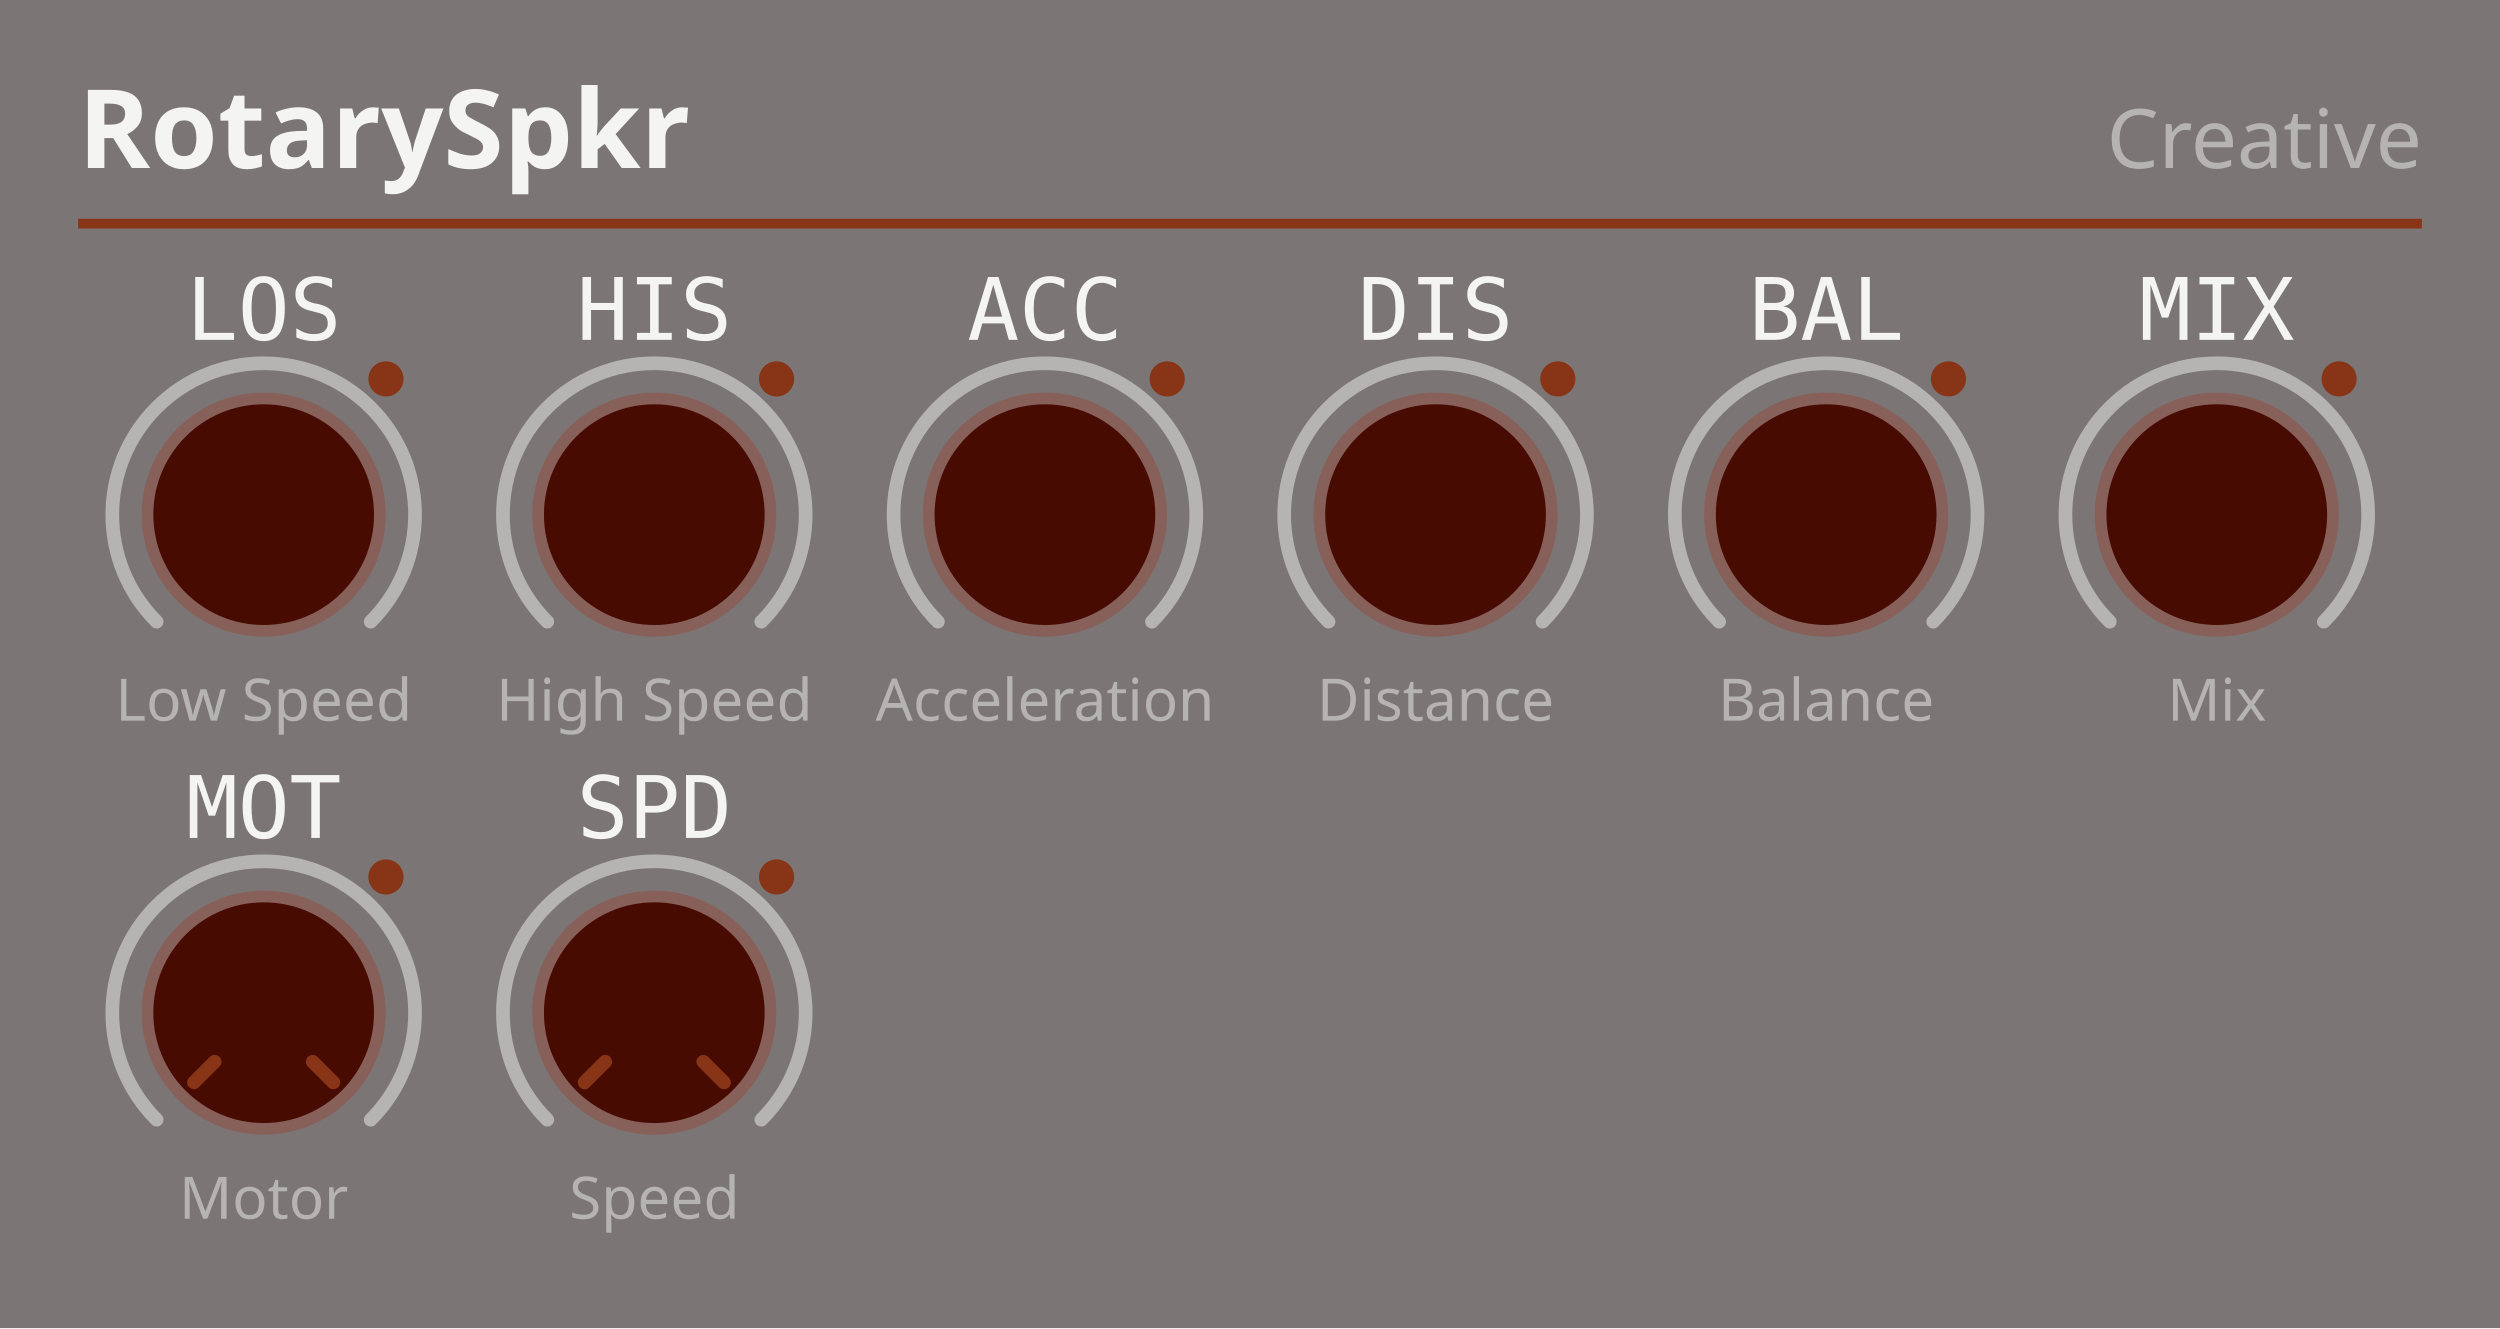
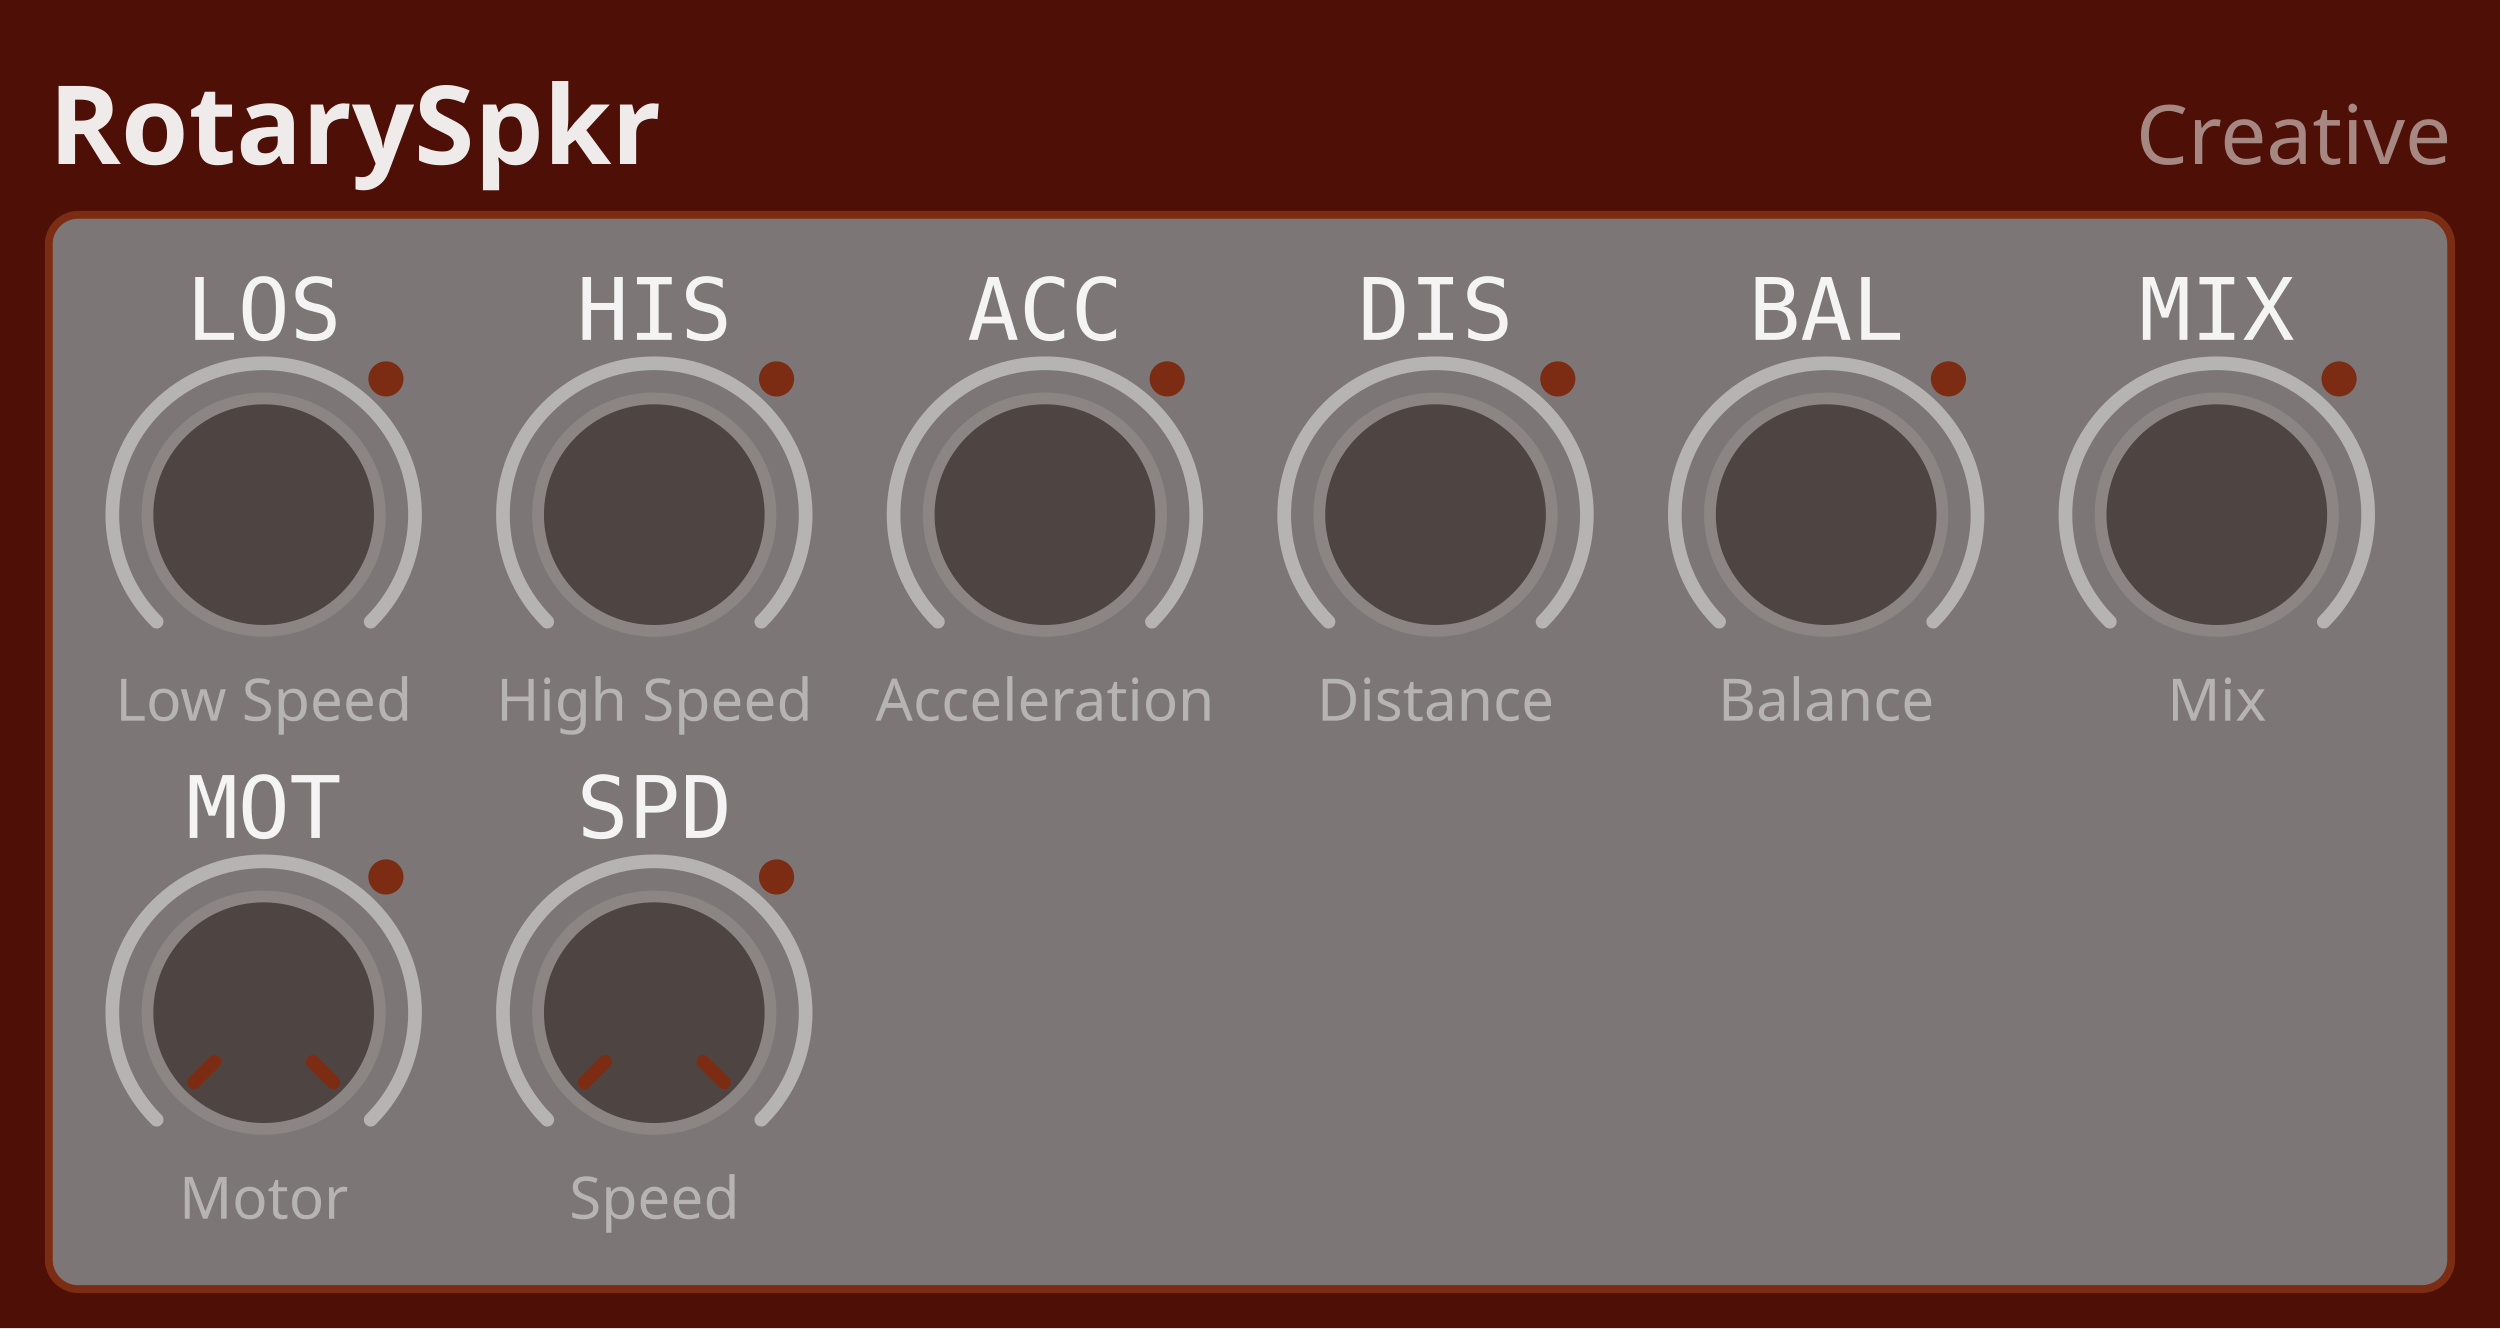
<svg xmlns="http://www.w3.org/2000/svg" viewBox="0 0 128 68.0" width="768" height="408" role="img" aria-label="Rotary Speaker front panel" font-family="ui-sans-serif, system-ui, sans-serif">
-   <rect width="128" height="68.0" fill="#7b7675" />
-   <text x="4" y="8.6" font-size="5.6" font-weight="600" fill="#f4f4f3">RotarySpkr</text>
-   <text x="124" y="8.6" font-size="4.2" text-anchor="end" fill="#b6b3b3">Creative</text>
-   <rect x="4" y="11.2" width="120" height="0.5" fill="#873417" />
-   <text x="13.50" y="17.40" font-size="4.4" text-anchor="middle" font-family="ui-monospace, SFMono-Regular, Menlo, monospace" fill="#f4f4f3">LOS</text>
-   <path d="M 8.02 31.83 A 7.75 7.75 0 1 1 18.98 31.83" fill="none" stroke="#b6b3b3" stroke-width="0.7" stroke-linecap="round" />
-   <circle cx="13.50" cy="26.35" r="5.95" fill="#470b02" stroke="#87605a" stroke-width="0.6" />
-   <circle cx="19.76" cy="19.40" r="0.9" fill="#873417" />
-   <text x="13.50" y="36.90" font-size="3" text-anchor="middle" fill="#b6b3b3">Low Speed</text>
-   <text x="33.50" y="17.40" font-size="4.4" text-anchor="middle" font-family="ui-monospace, SFMono-Regular, Menlo, monospace" fill="#f4f4f3">HIS</text>
-   <path d="M 28.02 31.83 A 7.75 7.75 0 1 1 38.98 31.83" fill="none" stroke="#b6b3b3" stroke-width="0.7" stroke-linecap="round" />
-   <circle cx="33.50" cy="26.35" r="5.95" fill="#470b02" stroke="#87605a" stroke-width="0.6" />
-   <circle cx="39.76" cy="19.40" r="0.9" fill="#873417" />
-   <text x="33.50" y="36.90" font-size="3" text-anchor="middle" fill="#b6b3b3">High Speed</text>
-   <text x="53.50" y="17.40" font-size="4.4" text-anchor="middle" font-family="ui-monospace, SFMono-Regular, Menlo, monospace" fill="#f4f4f3">ACC</text>
-   <path d="M 48.02 31.83 A 7.75 7.75 0 1 1 58.98 31.83" fill="none" stroke="#b6b3b3" stroke-width="0.7" stroke-linecap="round" />
-   <circle cx="53.50" cy="26.35" r="5.95" fill="#470b02" stroke="#87605a" stroke-width="0.6" />
-   <circle cx="59.76" cy="19.40" r="0.9" fill="#873417" />
-   <text x="53.50" y="36.90" font-size="3" text-anchor="middle" fill="#b6b3b3" textLength="17.0" lengthAdjust="spacingAndGlyphs">Acceleration</text>
-   <text x="73.50" y="17.40" font-size="4.4" text-anchor="middle" font-family="ui-monospace, SFMono-Regular, Menlo, monospace" fill="#f4f4f3">DIS</text>
-   <path d="M 68.02 31.83 A 7.75 7.75 0 1 1 78.98 31.83" fill="none" stroke="#b6b3b3" stroke-width="0.7" stroke-linecap="round" />
-   <circle cx="73.50" cy="26.35" r="5.95" fill="#470b02" stroke="#87605a" stroke-width="0.6" />
-   <circle cx="79.76" cy="19.40" r="0.9" fill="#873417" />
-   <text x="73.50" y="36.90" font-size="3" text-anchor="middle" fill="#b6b3b3">Distance</text>
-   <text x="93.50" y="17.40" font-size="4.4" text-anchor="middle" font-family="ui-monospace, SFMono-Regular, Menlo, monospace" fill="#f4f4f3">BAL</text>
-   <path d="M 88.02 31.83 A 7.75 7.75 0 1 1 98.98 31.83" fill="none" stroke="#b6b3b3" stroke-width="0.7" stroke-linecap="round" />
-   <circle cx="93.50" cy="26.35" r="5.95" fill="#470b02" stroke="#87605a" stroke-width="0.6" />
-   <circle cx="99.76" cy="19.40" r="0.9" fill="#873417" />
-   <text x="93.50" y="36.90" font-size="3" text-anchor="middle" fill="#b6b3b3">Balance</text>
-   <text x="113.50" y="17.40" font-size="4.4" text-anchor="middle" font-family="ui-monospace, SFMono-Regular, Menlo, monospace" fill="#f4f4f3">MIX</text>
-   <path d="M 108.02 31.83 A 7.75 7.75 0 1 1 118.98 31.83" fill="none" stroke="#b6b3b3" stroke-width="0.7" stroke-linecap="round" />
-   <circle cx="113.50" cy="26.35" r="5.95" fill="#470b02" stroke="#87605a" stroke-width="0.6" />
-   <circle cx="119.76" cy="19.40" r="0.9" fill="#873417" />
-   <text x="113.50" y="36.90" font-size="3" text-anchor="middle" fill="#b6b3b3">Mix</text>
-   <text x="13.50" y="42.90" font-size="4.4" text-anchor="middle" font-family="ui-monospace, SFMono-Regular, Menlo, monospace" fill="#f4f4f3">MOT</text>
-   <path d="M 8.02 57.33 A 7.75 7.75 0 1 1 18.98 57.33" fill="none" stroke="#b6b3b3" stroke-width="0.7" stroke-linecap="round" />
-   <circle cx="13.50" cy="51.85" r="5.95" fill="#470b02" stroke="#87605a" stroke-width="0.6" />
-   <line x1="10.99" y1="54.36" x2="9.93" y2="55.42" stroke="#873417" stroke-width="0.7" stroke-linecap="round" />
-   <line x1="16.01" y1="54.36" x2="17.07" y2="55.42" stroke="#873417" stroke-width="0.7" stroke-linecap="round" />
-   <circle cx="19.76" cy="44.90" r="0.9" fill="#873417" />
-   <text x="13.50" y="62.40" font-size="3" text-anchor="middle" fill="#b6b3b3">Motor</text>
-   <text x="33.50" y="42.90" font-size="4.4" text-anchor="middle" font-family="ui-monospace, SFMono-Regular, Menlo, monospace" fill="#f4f4f3">SPD</text>
-   <path d="M 28.02 57.33 A 7.75 7.75 0 1 1 38.98 57.33" fill="none" stroke="#b6b3b3" stroke-width="0.7" stroke-linecap="round" />
-   <circle cx="33.50" cy="51.85" r="5.95" fill="#470b02" stroke="#87605a" stroke-width="0.6" />
-   <line x1="30.99" y1="54.36" x2="29.93" y2="55.42" stroke="#873417" stroke-width="0.7" stroke-linecap="round" />
-   <line x1="36.01" y1="54.36" x2="37.07" y2="55.42" stroke="#873417" stroke-width="0.7" stroke-linecap="round" />
-   <circle cx="39.76" cy="44.90" r="0.9" fill="#873417" />
-   <text x="33.50" y="62.40" font-size="3" text-anchor="middle" fill="#b6b3b3">Speed</text>
+   <rect width="128" height="68.0" fill="#4e0f06" />
+   <text x="2.5" y="8.4" font-size="5.6" font-weight="600" fill="#f0ebeb">RotarySpkr</text>
+   <text x="125.5" y="8.4" font-size="4.2" text-anchor="end" fill="#a68782">Creative</text>
+   <rect x="2.5" y="11.0" width="123.0" height="55.0" rx="1.5" fill="#7c7776" stroke="#7c2c13" stroke-width="0.4" />
+   <text x="13.50" y="17.40" font-size="4.4" text-anchor="middle" font-family="ui-monospace, SFMono-Regular, Menlo, monospace" fill="#f4f4f4">LOS</text>
+   <path d="M 8.02 31.83 A 7.75 7.75 0 1 1 18.98 31.83" fill="none" stroke="#b6b4b3" stroke-width="0.7" stroke-linecap="round" />
+   <circle cx="13.50" cy="26.35" r="5.95" fill="#4e4543" stroke="#8b8684" stroke-width="0.6" />
+   <circle cx="19.76" cy="19.40" r="0.9" fill="#7c2c13" />
+   <text x="13.50" y="36.90" font-size="3" text-anchor="middle" fill="#b6b4b3">Low Speed</text>
+   <text x="33.50" y="17.40" font-size="4.4" text-anchor="middle" font-family="ui-monospace, SFMono-Regular, Menlo, monospace" fill="#f4f4f4">HIS</text>
+   <path d="M 28.02 31.83 A 7.75 7.75 0 1 1 38.98 31.83" fill="none" stroke="#b6b4b3" stroke-width="0.7" stroke-linecap="round" />
+   <circle cx="33.50" cy="26.35" r="5.95" fill="#4e4543" stroke="#8b8684" stroke-width="0.6" />
+   <circle cx="39.76" cy="19.40" r="0.9" fill="#7c2c13" />
+   <text x="33.50" y="36.90" font-size="3" text-anchor="middle" fill="#b6b4b3">High Speed</text>
+   <text x="53.50" y="17.40" font-size="4.4" text-anchor="middle" font-family="ui-monospace, SFMono-Regular, Menlo, monospace" fill="#f4f4f4">ACC</text>
+   <path d="M 48.02 31.83 A 7.75 7.75 0 1 1 58.98 31.83" fill="none" stroke="#b6b4b3" stroke-width="0.7" stroke-linecap="round" />
+   <circle cx="53.50" cy="26.35" r="5.95" fill="#4e4543" stroke="#8b8684" stroke-width="0.6" />
+   <circle cx="59.76" cy="19.40" r="0.9" fill="#7c2c13" />
+   <text x="53.50" y="36.90" font-size="3" text-anchor="middle" fill="#b6b4b3" textLength="17.0" lengthAdjust="spacingAndGlyphs">Acceleration</text>
+   <text x="73.50" y="17.40" font-size="4.4" text-anchor="middle" font-family="ui-monospace, SFMono-Regular, Menlo, monospace" fill="#f4f4f4">DIS</text>
+   <path d="M 68.02 31.83 A 7.75 7.75 0 1 1 78.98 31.83" fill="none" stroke="#b6b4b3" stroke-width="0.7" stroke-linecap="round" />
+   <circle cx="73.50" cy="26.35" r="5.95" fill="#4e4543" stroke="#8b8684" stroke-width="0.6" />
+   <circle cx="79.76" cy="19.40" r="0.9" fill="#7c2c13" />
+   <text x="73.50" y="36.90" font-size="3" text-anchor="middle" fill="#b6b4b3">Distance</text>
+   <text x="93.50" y="17.40" font-size="4.4" text-anchor="middle" font-family="ui-monospace, SFMono-Regular, Menlo, monospace" fill="#f4f4f4">BAL</text>
+   <path d="M 88.02 31.83 A 7.75 7.75 0 1 1 98.98 31.83" fill="none" stroke="#b6b4b3" stroke-width="0.7" stroke-linecap="round" />
+   <circle cx="93.50" cy="26.35" r="5.95" fill="#4e4543" stroke="#8b8684" stroke-width="0.6" />
+   <circle cx="99.76" cy="19.40" r="0.9" fill="#7c2c13" />
+   <text x="93.50" y="36.90" font-size="3" text-anchor="middle" fill="#b6b4b3">Balance</text>
+   <text x="113.50" y="17.40" font-size="4.4" text-anchor="middle" font-family="ui-monospace, SFMono-Regular, Menlo, monospace" fill="#f4f4f4">MIX</text>
+   <path d="M 108.02 31.83 A 7.75 7.75 0 1 1 118.98 31.83" fill="none" stroke="#b6b4b3" stroke-width="0.7" stroke-linecap="round" />
+   <circle cx="113.50" cy="26.35" r="5.95" fill="#4e4543" stroke="#8b8684" stroke-width="0.6" />
+   <circle cx="119.76" cy="19.40" r="0.9" fill="#7c2c13" />
+   <text x="113.50" y="36.90" font-size="3" text-anchor="middle" fill="#b6b4b3">Mix</text>
+   <text x="13.50" y="42.90" font-size="4.4" text-anchor="middle" font-family="ui-monospace, SFMono-Regular, Menlo, monospace" fill="#f4f4f4">MOT</text>
+   <path d="M 8.02 57.33 A 7.75 7.75 0 1 1 18.98 57.33" fill="none" stroke="#b6b4b3" stroke-width="0.7" stroke-linecap="round" />
+   <circle cx="13.50" cy="51.85" r="5.95" fill="#4e4543" stroke="#8b8684" stroke-width="0.6" />
+   <line x1="10.99" y1="54.36" x2="9.93" y2="55.42" stroke="#7c2c13" stroke-width="0.7" stroke-linecap="round" />
+   <line x1="16.01" y1="54.36" x2="17.07" y2="55.42" stroke="#7c2c13" stroke-width="0.7" stroke-linecap="round" />
+   <circle cx="19.76" cy="44.90" r="0.9" fill="#7c2c13" />
+   <text x="13.50" y="62.40" font-size="3" text-anchor="middle" fill="#b6b4b3">Motor</text>
+   <text x="33.50" y="42.90" font-size="4.4" text-anchor="middle" font-family="ui-monospace, SFMono-Regular, Menlo, monospace" fill="#f4f4f4">SPD</text>
+   <path d="M 28.02 57.33 A 7.75 7.75 0 1 1 38.98 57.33" fill="none" stroke="#b6b4b3" stroke-width="0.7" stroke-linecap="round" />
+   <circle cx="33.50" cy="51.85" r="5.95" fill="#4e4543" stroke="#8b8684" stroke-width="0.6" />
+   <line x1="30.99" y1="54.36" x2="29.93" y2="55.42" stroke="#7c2c13" stroke-width="0.7" stroke-linecap="round" />
+   <line x1="36.01" y1="54.36" x2="37.07" y2="55.42" stroke="#7c2c13" stroke-width="0.7" stroke-linecap="round" />
+   <circle cx="39.76" cy="44.90" r="0.9" fill="#7c2c13" />
+   <text x="33.50" y="62.40" font-size="3" text-anchor="middle" fill="#b6b4b3">Speed</text>
</svg>
